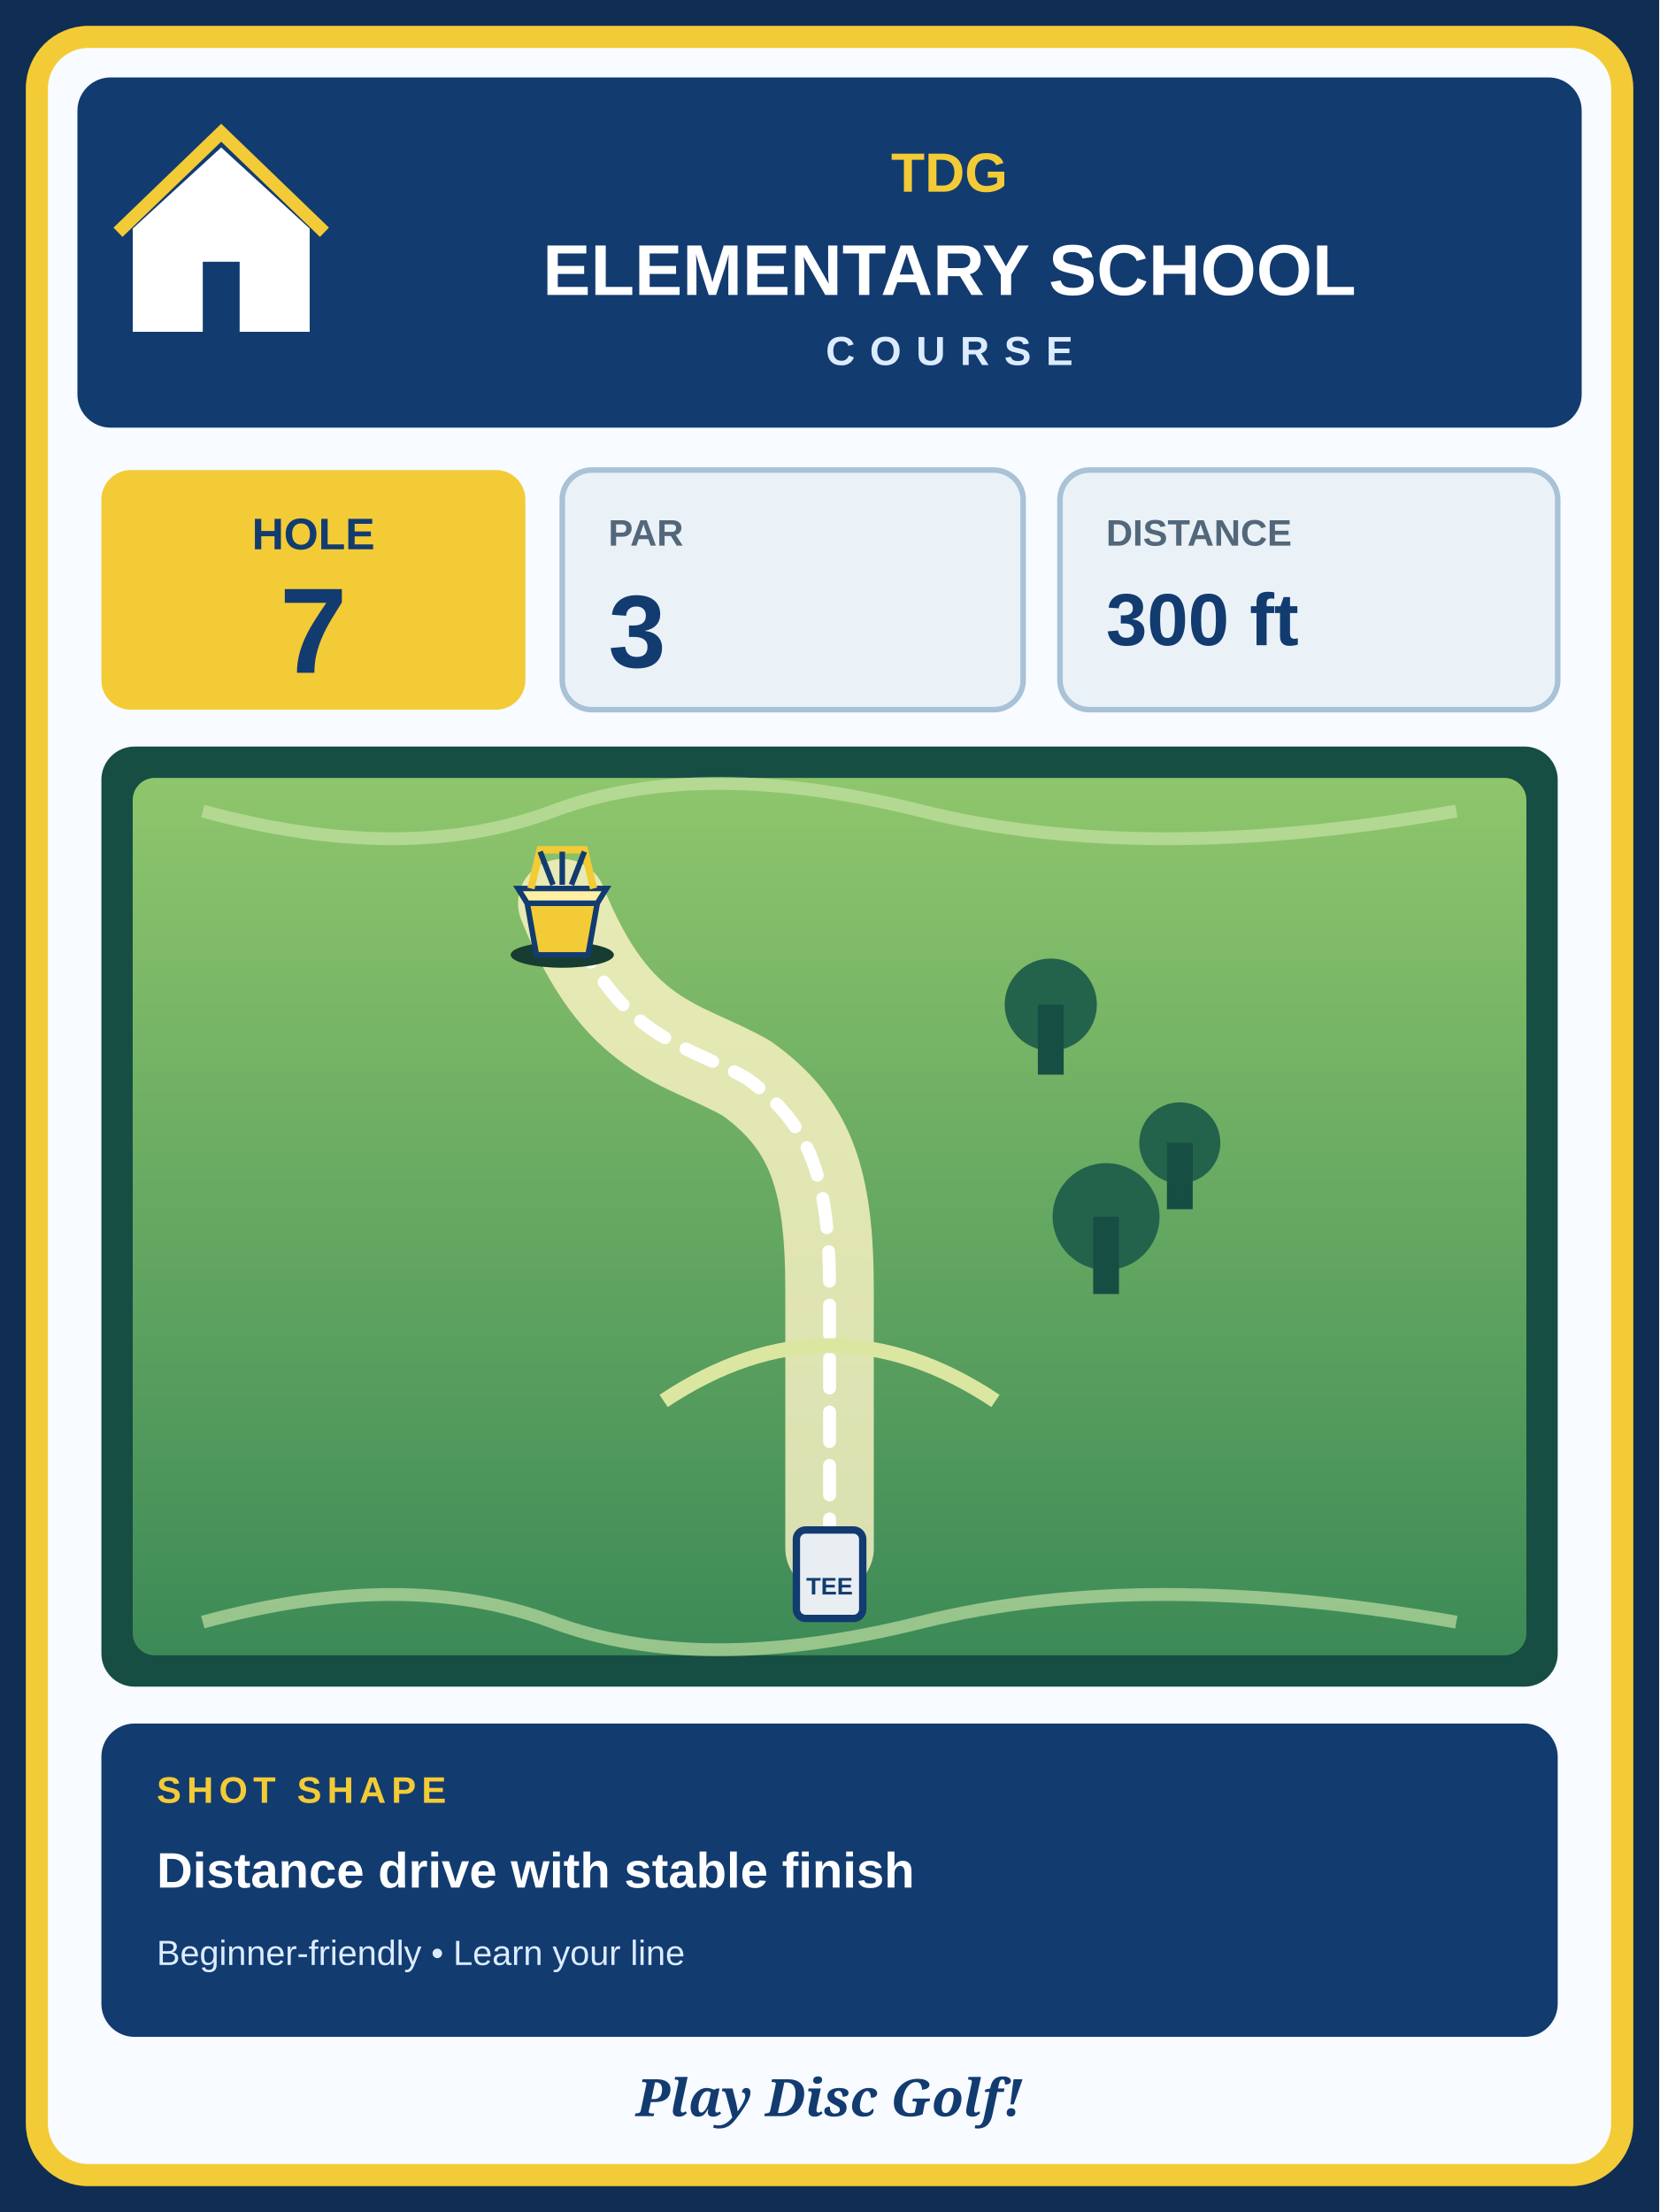
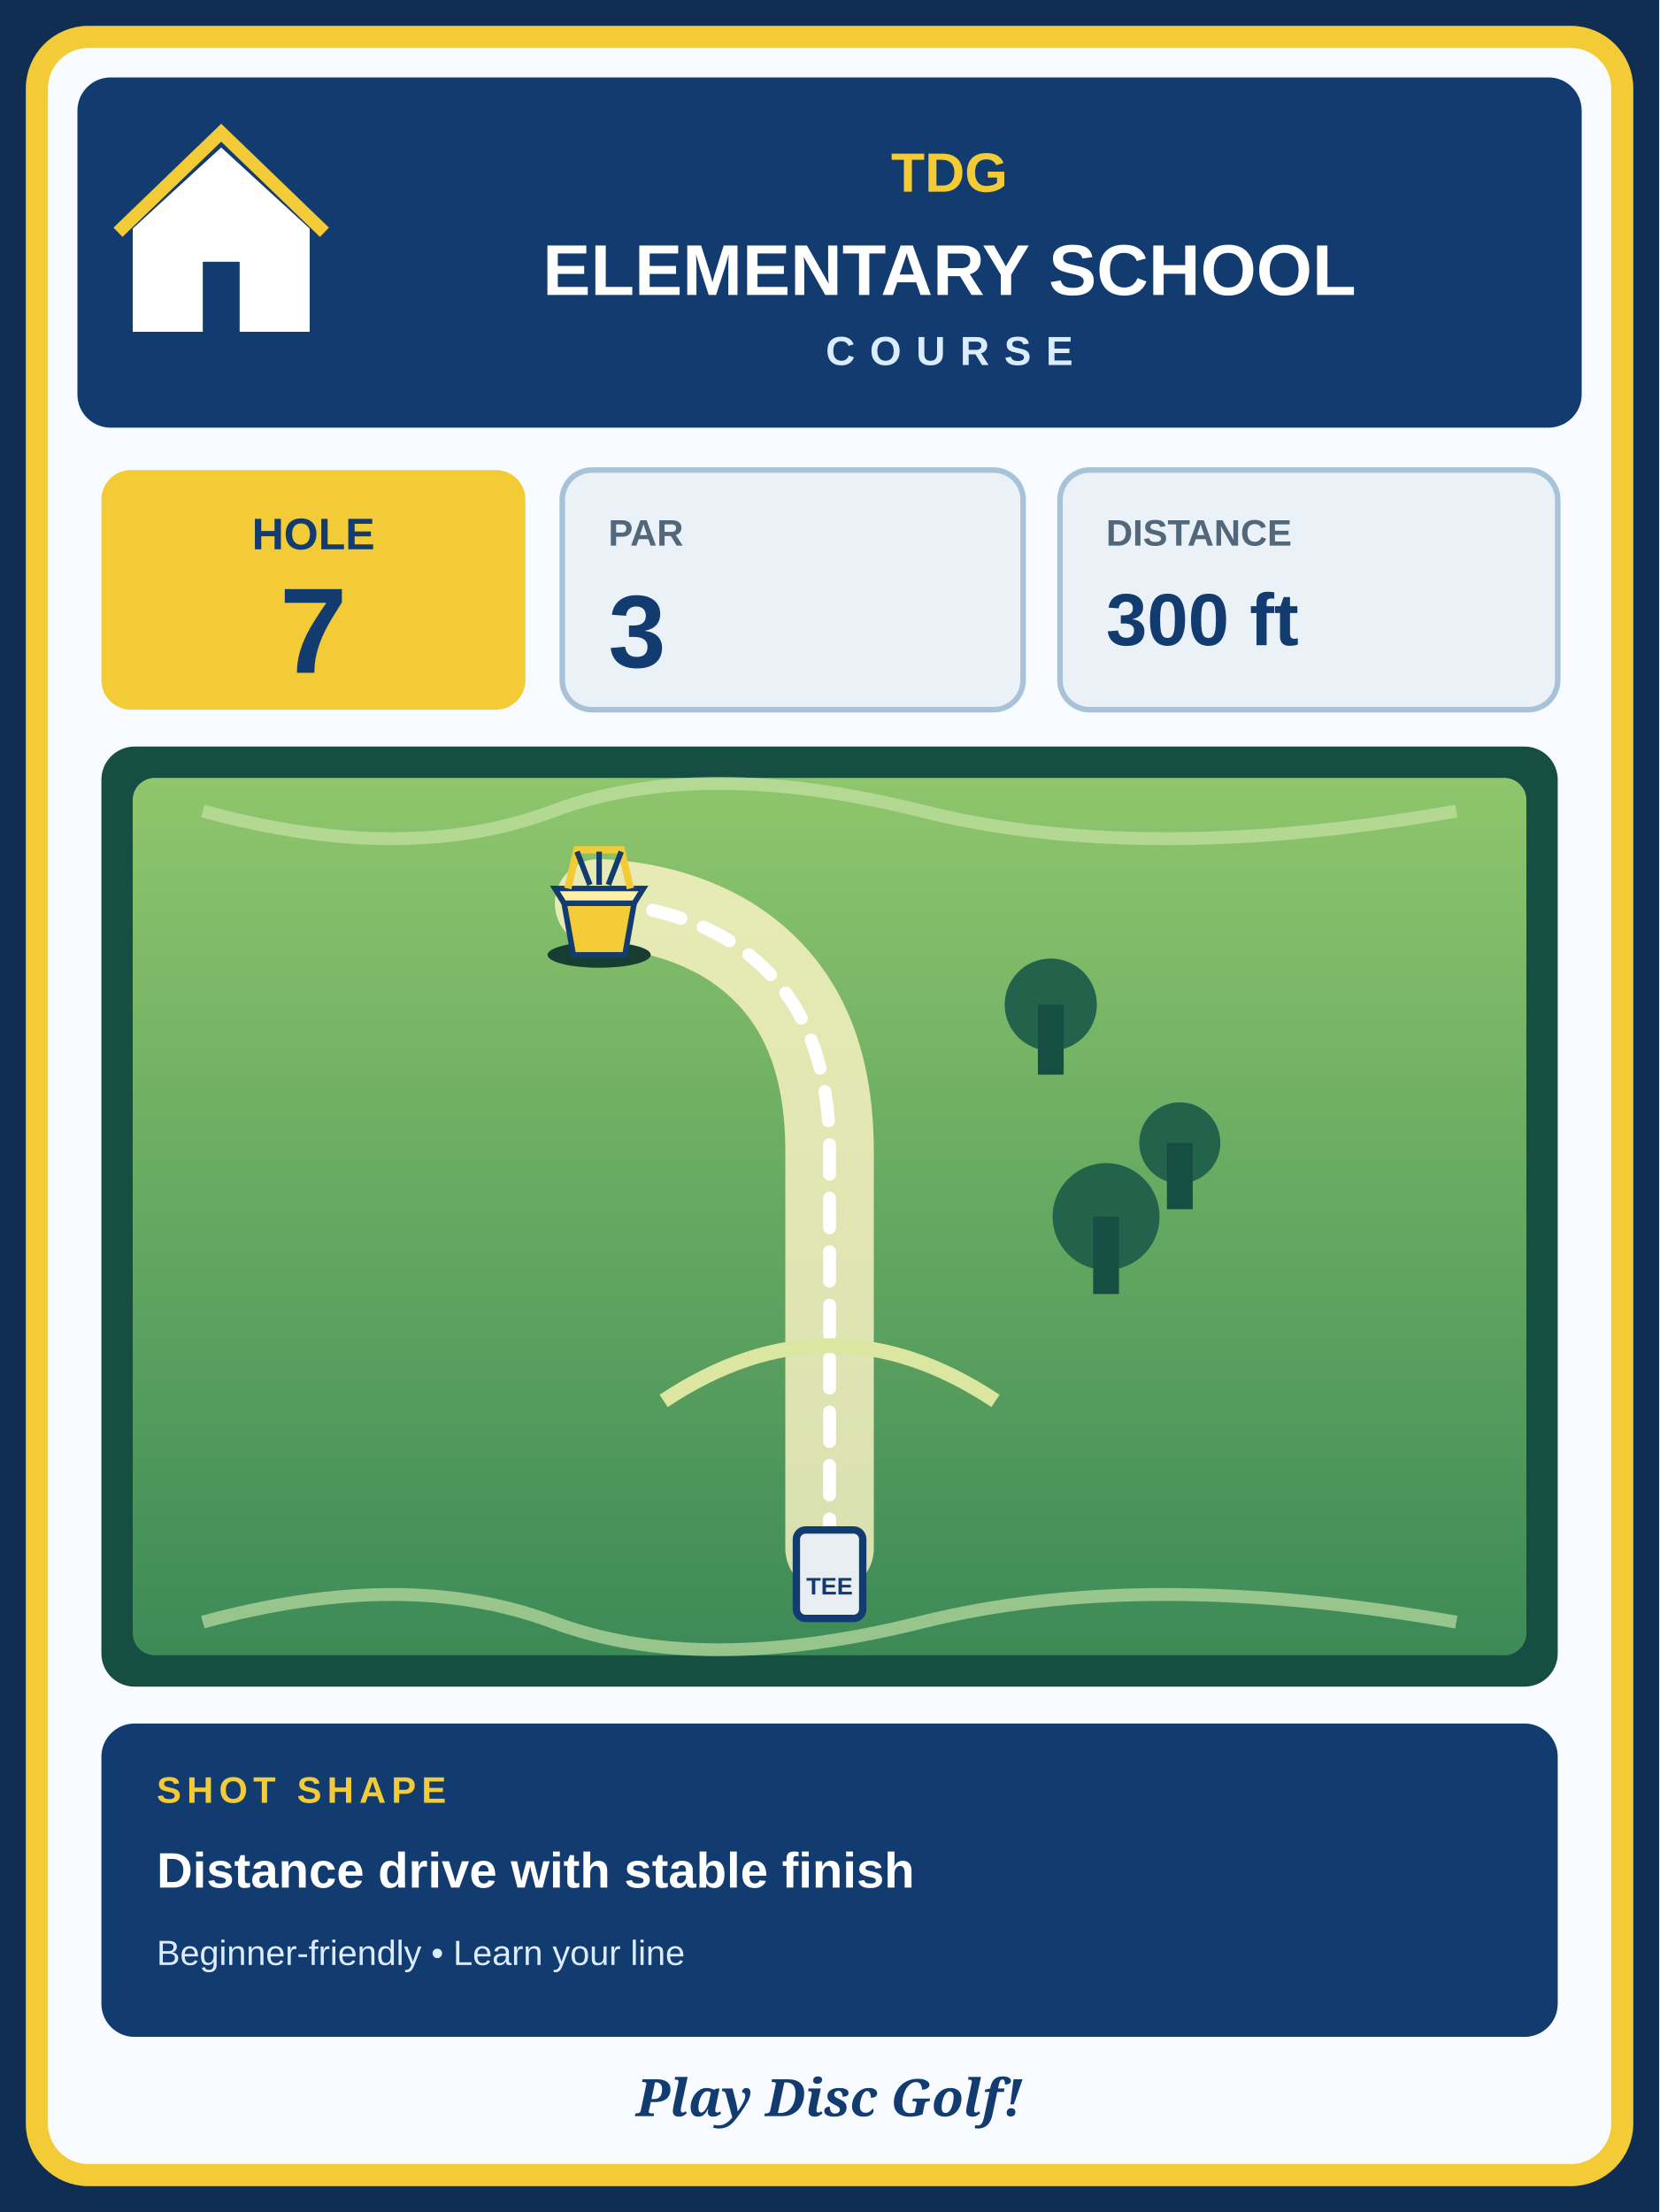
<svg xmlns="http://www.w3.org/2000/svg" viewBox="0 0 900 1200">
  <defs>
    <linearGradient id="sky" x2="0" y2="1">
      <stop stop-color="#eef7ff" />
      <stop offset="1" stop-color="#d5e9f5" />
    </linearGradient>
    <linearGradient id="field" x2="0" y2="1">
      <stop stop-color="#8fc66c" />
      <stop offset="1" stop-color="#3c8a57" />
    </linearGradient>
  </defs>
  <rect width="900" height="1200" fill="#102d54" />
  <rect x="20" y="20" width="860" height="1160" rx="28" fill="#f8fbff" stroke="#f3cb36" stroke-width="12" />
  <rect x="42" y="42" width="816" height="190" rx="18" fill="#123b70" />
  <g transform="translate(72 72)" fill="#fff">
    <path d="M0 52 L48 8 L96 52 V108 H0Z" />
    <rect x="38" y="70" width="20" height="38" fill="#123b70" />
    <path d="M-8 54 L48 0 L104 54" fill="none" stroke="#f3cb36" stroke-width="7" />
  </g>
  <text x="515" y="104" text-anchor="middle" font-family="Arial,sans-serif" font-size="30" font-weight="900" fill="#f3cb36">TDG</text>
  <text x="515" y="160" text-anchor="middle" font-family="Arial,sans-serif" font-size="39" font-weight="900" fill="#fff">ELEMENTARY SCHOOL</text>
  <text x="515" y="198" text-anchor="middle" font-family="Arial,sans-serif" font-size="22" font-weight="800" letter-spacing="8" fill="#dcecff">COURSE</text>
  <rect x="55" y="255" width="230" height="130" rx="16" fill="#f3cb36" />
  <text x="170" y="298" text-anchor="middle" font-family="Arial" font-size="24" font-weight="900" fill="#123b70">HOLE</text>
  <text x="170" y="365" text-anchor="middle" font-family="Arial" font-size="66" font-weight="900" fill="#123b70">7</text>
  <rect x="305" y="255" width="250" height="130" rx="16" fill="#eaf2f8" stroke="#a8c2d7" stroke-width="3" />
  <text x="330" y="296" font-family="Arial" font-size="20" font-weight="800" fill="#53677a">PAR</text>
  <text x="330" y="362" font-family="Arial" font-size="56" font-weight="900" fill="#123b70">3</text>
  <rect x="575" y="255" width="270" height="130" rx="16" fill="#eaf2f8" stroke="#a8c2d7" stroke-width="3" />
  <text x="600" y="296" font-family="Arial" font-size="20" font-weight="800" fill="#53677a">DISTANCE</text>
  <text x="600" y="350" font-family="Arial" font-size="40" font-weight="900" fill="#123b70">300 ft</text>
  <rect x="55" y="405" width="790" height="510" rx="18" fill="#174e43" />
  <rect x="72" y="422" width="756" height="476" rx="12" fill="url(#field)" />
  <path d="M110 440 Q220 470 300 440 T500 440 T790 440 M110 880 Q220 850 300 880 T500 880 T790 880" fill="none" stroke="#c7e3a8" stroke-width="7" opacity=".65" />
  <g fill="#23634c">
    <circle cx="600" cy="660" r="29" />
    <circle cx="640" cy="620" r="22" />
    <circle cx="570" cy="545" r="25" />
  </g>
  <g fill="#174e43">
    <rect x="593" y="660" width="14" height="42" />
    <rect x="633" y="620" width="14" height="36" />
    <rect x="563" y="545" width="14" height="38" />
  </g>
-   <path d="M450 840 L450 700 C450 640 440 610 405 585 C370 565 335 565 305 490" fill="none" stroke="#fff5c7" stroke-width="48" stroke-linecap="round" stroke-linejoin="round" opacity=".8" />
-   <path d="M450 840 L450 700 C450 640 440 610 405 585 C370 565 335 565 305 490" fill="none" stroke="#fff" stroke-width="7" stroke-dasharray="16 13" stroke-linecap="round" stroke-linejoin="round" />
+   <path d="M450 840 L450 700 L450 625 C450 575 435 535 395 510 Q365 492 325 490" fill="none" stroke="#fff5c7" stroke-width="48" stroke-linecap="round" stroke-linejoin="round" opacity=".8" />
+   <path d="M450 840 L450 700 L450 625 C450 575 435 535 395 510 Q365 492 325 490" fill="none" stroke="#fff" stroke-width="7" stroke-dasharray="16 13" stroke-linecap="round" stroke-linejoin="round" />
  <path d="M360 760 Q450 700 540 760" fill="none" stroke="#dbe7a1" stroke-width="8" />
  <rect x="432" y="830" width="36" height="48" rx="5" fill="#e8eef2" stroke="#123b70" stroke-width="4" />
  <text x="450" y="865" text-anchor="middle" font-family="Arial" font-size="13" font-weight="900" fill="#123b70">TEE</text>
-   <g transform="translate(305 490)">
+   <g transform="translate(325 490)">
    <ellipse cx="0" cy="28" rx="28" ry="7" fill="#173c31" />
    <path d="M-19 0 H19 L14 28 H-14Z" fill="#f3cb36" stroke="#123b70" stroke-width="3" />
    <path d="M-24 -8 H24 L19 0 H-19Z" fill="#fff0a3" stroke="#123b70" stroke-width="3" />
    <path d="M-17 -8 L-12 -29 H12 L17 -8" fill="none" stroke="#f3cb36" stroke-width="4" />
    <path d="M-12 -28 L-5 -10 M0 -28 V-10 M12 -28 L5 -10" stroke="#123b70" stroke-width="3" />
  </g>
  <rect x="55" y="935" width="790" height="170" rx="18" fill="#123b70" />
  <text x="85" y="978" font-family="Arial" font-size="20" font-weight="900" letter-spacing="3" fill="#f3cb36">SHOT SHAPE</text>
  <text x="85" y="1024" font-family="Arial" font-size="27" font-weight="900" fill="#fff">Distance drive with stable finish</text>
  <text x="85" y="1066" font-family="Arial" font-size="19" fill="#dcecff">Beginner-friendly • Learn your line</text>
  <text x="450" y="1148" text-anchor="middle" font-family="Georgia,serif" font-size="28" font-weight="bold" font-style="italic" fill="#123b70">Play Disc Golf!</text>
</svg>
